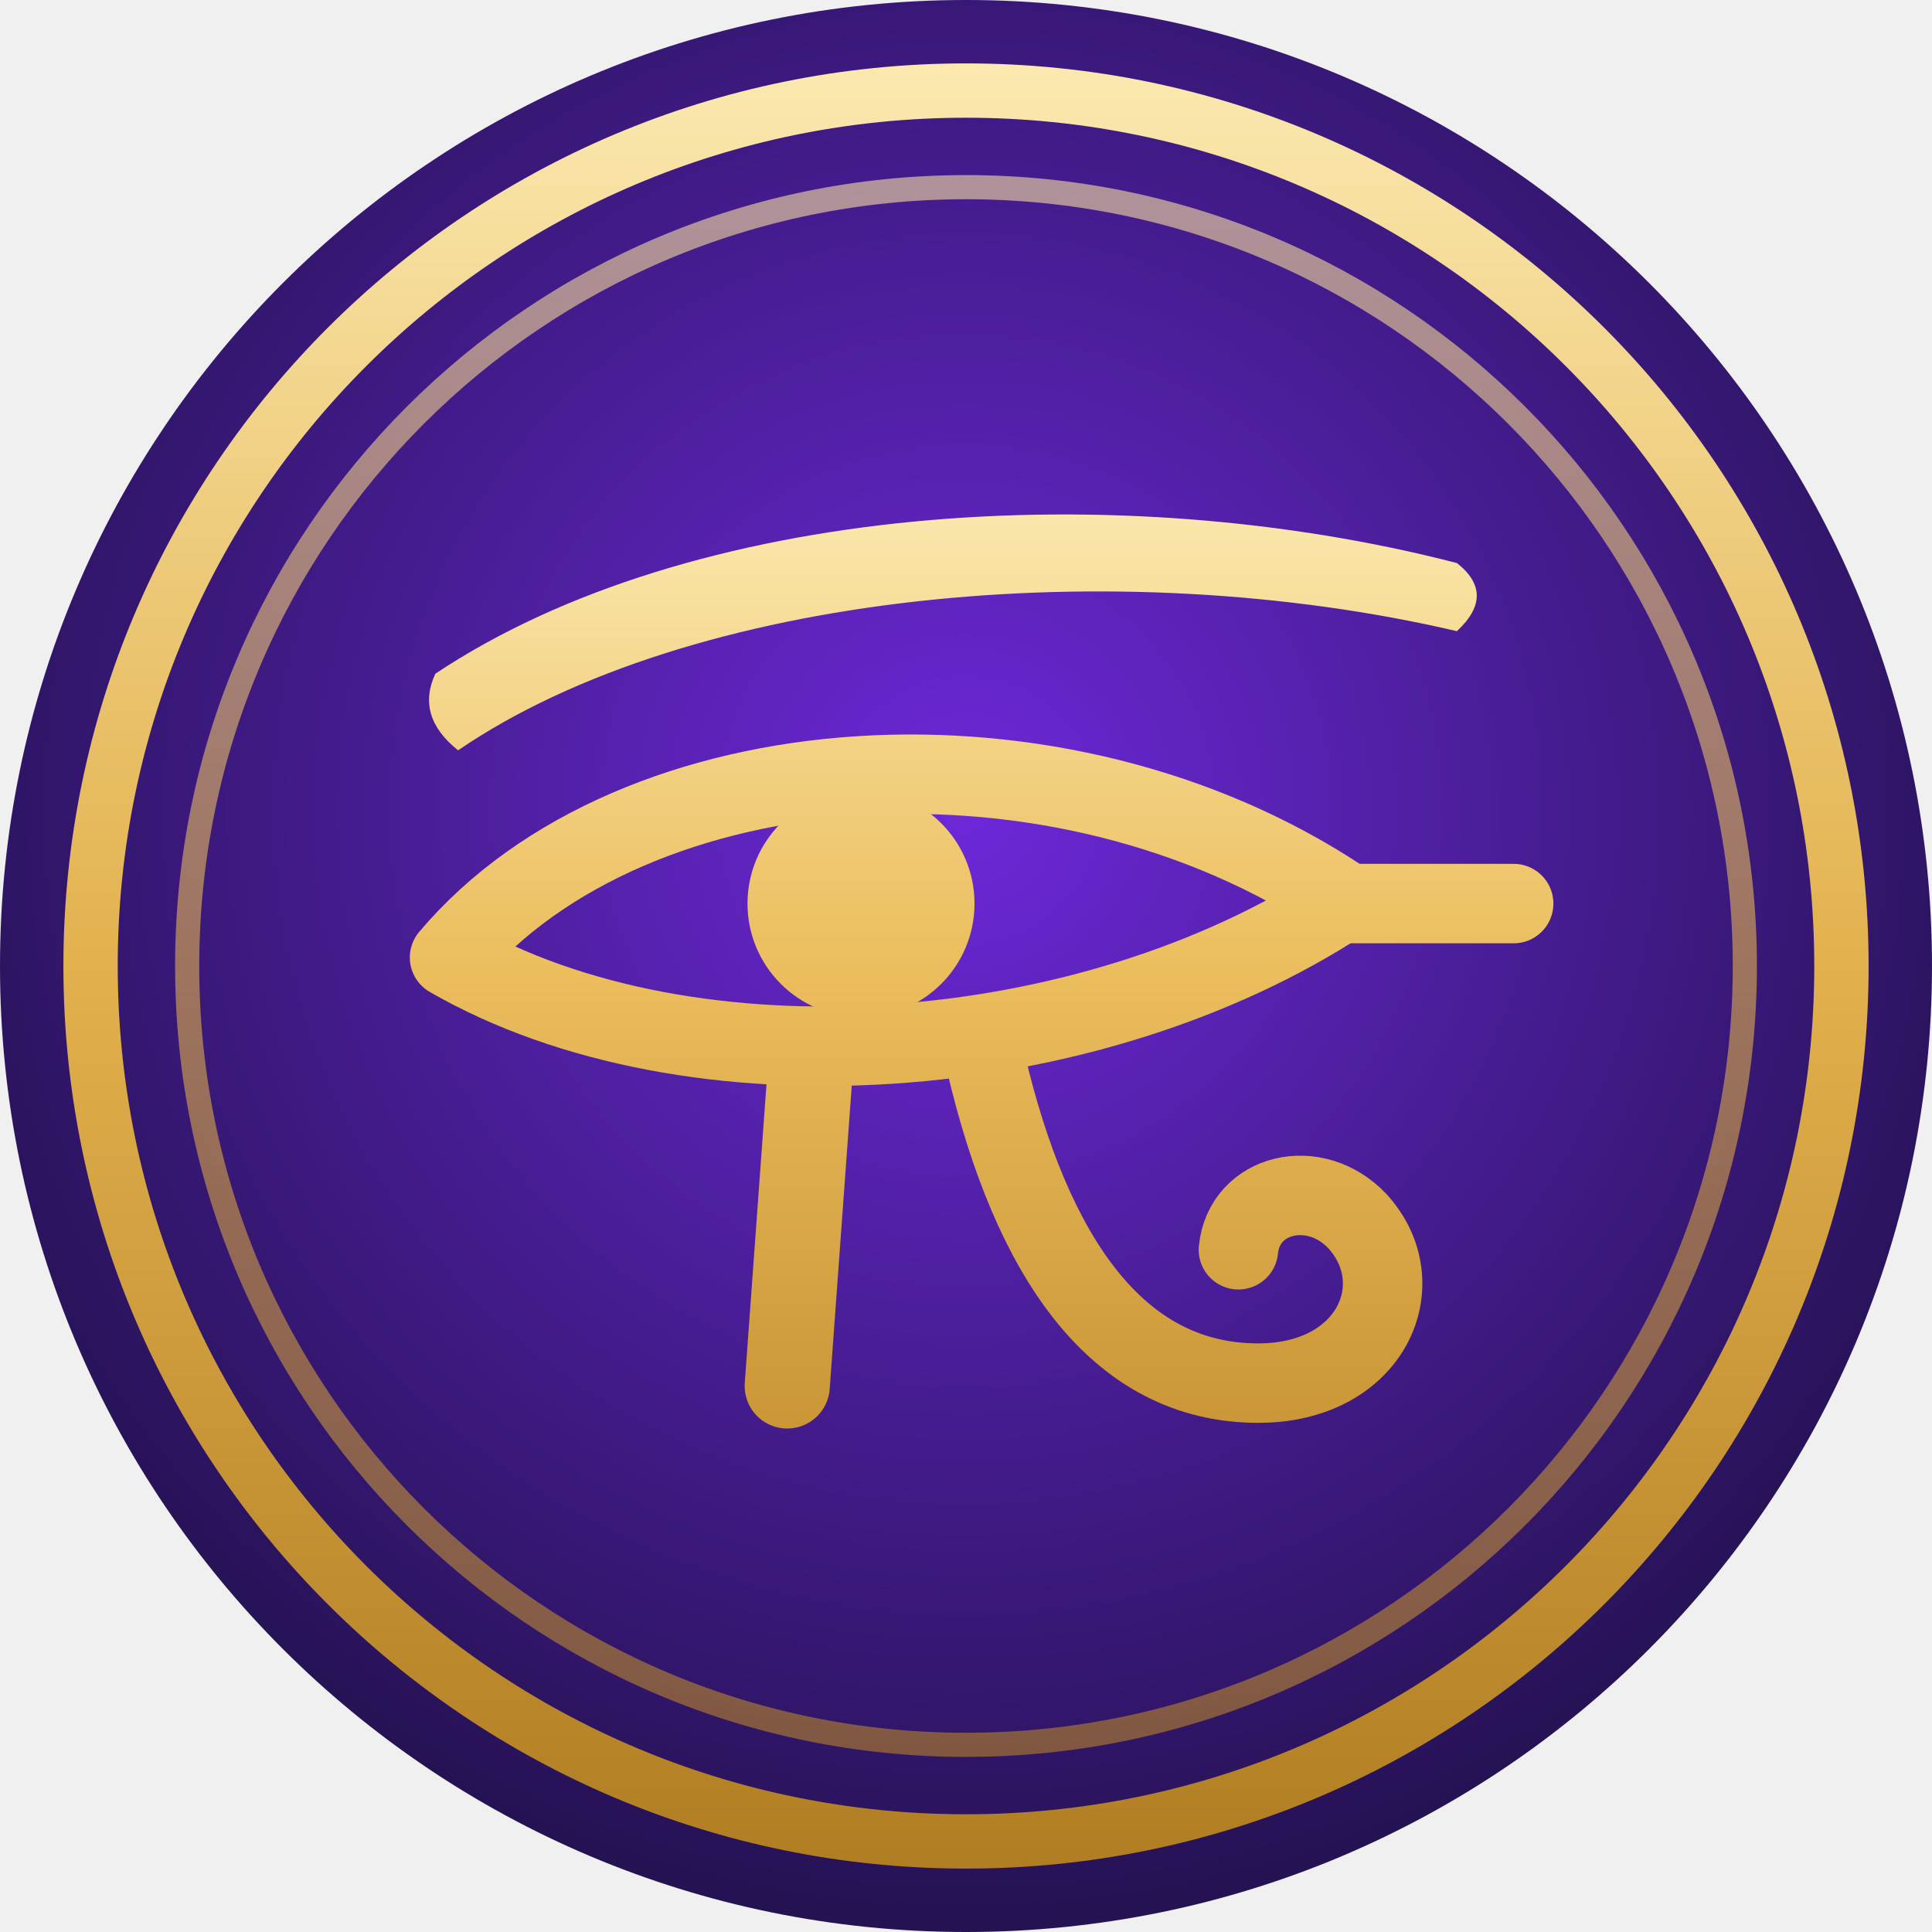
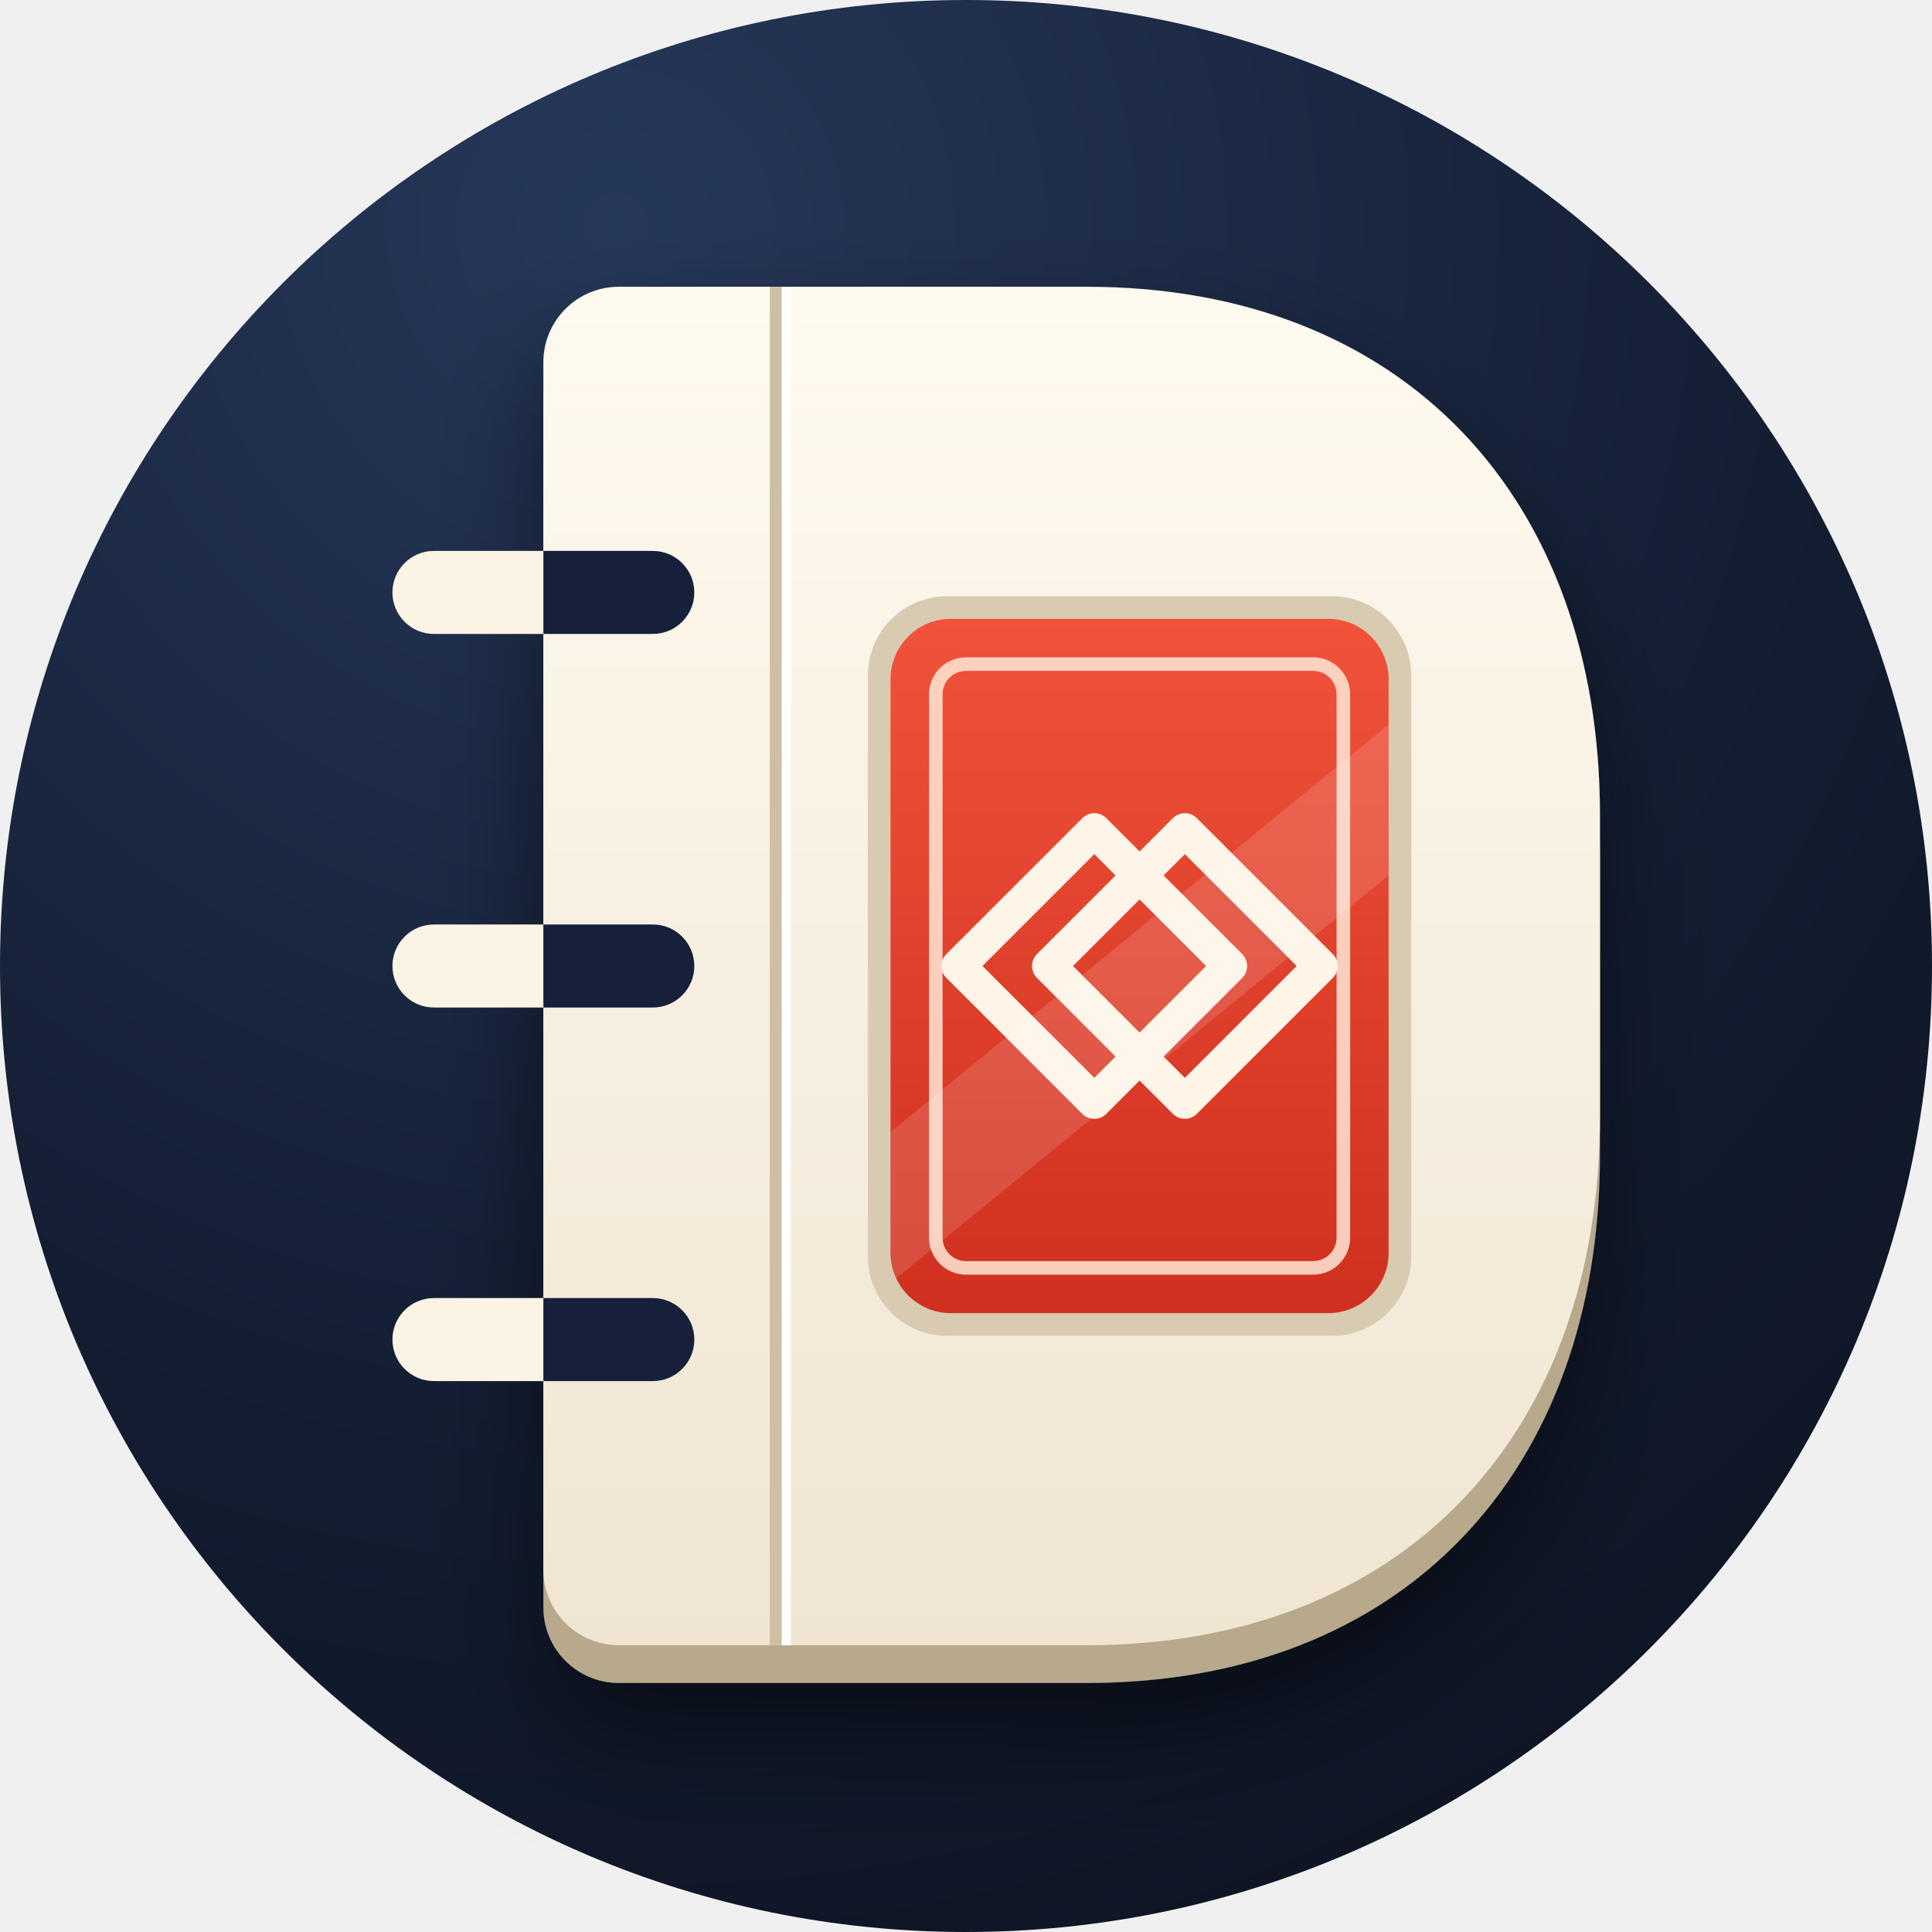
- <svg xmlns="http://www.w3.org/2000/svg" viewBox="0 0 64 64">
+ <svg xmlns="http://www.w3.org/2000/svg" xmlns:xlink="http://www.w3.org/1999/xlink" viewBox="0 0 256 256">
  <defs>
-     <radialGradient id="glow" cx=".5" cy=".42" r=".62">
-       <stop offset="0" stop-color="#6d28d9" />
-       <stop offset="1" stop-color="#1e1047" />
+     <radialGradient id="bg" cx=".32" cy=".12" r="1.1">
+       <stop offset="0" stop-color="#26385a" />
+       <stop offset=".55" stop-color="#141e33" />
+       <stop offset="1" stop-color="#0b111e" />
    </radialGradient>
-     <linearGradient id="au" gradientUnits="userSpaceOnUse" x1="0" y1="12" x2="0" y2="50">
-       <stop offset="0" stop-color="#fbe9b0" />
-       <stop offset=".45" stop-color="#ebbd5c" />
-       <stop offset="1" stop-color="#c08a2a" />
+     <linearGradient id="cover" x1="0" y1="0" x2="0" y2="1">
+       <stop offset="0" stop-color="#fffaf0" />
+       <stop offset="1" stop-color="#efe5d2" />
    </linearGradient>
-     <linearGradient id="auf" gradientUnits="userSpaceOnUse" x1="0" y1="2" x2="0" y2="62">
-       <stop offset="0" stop-color="#fbe9b0" />
-       <stop offset=".5" stop-color="#e2b14d" />
-       <stop offset="1" stop-color="#b07d22" />
+     <linearGradient id="card" x1="0" y1="0" x2="0" y2="1">
+       <stop offset="0" stop-color="#f0523a" />
+       <stop offset="1" stop-color="#d0301f" />
    </linearGradient>
+     <filter id="drop" x="-20%" y="-20%" width="140%" height="150%">
+       <feDropShadow dx="0" dy="7" stdDeviation="7" flood-color="#000" flood-opacity=".5" />
+     </filter>
+     <clipPath id="pocket">
+       <rect x="118" y="82" width="66" height="92" rx="8" />
+     </clipPath>
+     <path id="d" d="M82 38H144C186 38 212 66 212 108V148C212 190 186 218 144 218H82A10 10 0 0 1 72 208V48A10 10 0 0 1 82 38Z" />
  </defs>
-   <circle cx="32" cy="32" r="32" fill="url(#glow)" />
-   <circle cx="32" cy="32" r="29" fill="none" stroke="url(#auf)" stroke-width="1.8" />
-   <circle cx="32" cy="32" r="25.8" fill="none" stroke="url(#auf)" stroke-width=".8" opacity=".6" />
-   <g transform="translate(32 32) scale(.94) translate(-32 -32)">
-     <g transform="translate(-0.7 3.2)">
-       <path d="M14 18.5C23 12.5 38 11.5 50 14.6Q51.4 15.7 50 17C38 14.2 23 15.6 14.8 21.2Q13.3 20 14 18.5Z" fill="url(#au)" />
-       <g fill="none" stroke="url(#au)" stroke-width="2.8" stroke-linejoin="round">
-         <path d="M14.5 28.5C21 20.8 36 19.8 46 26.5C37 32.4 23 33.4 14.5 28.5Z" />
-         <path d="M46 26.6H52" stroke-linecap="round" />
-         <path d="M27.2 32.6L26.4 43.6" stroke-linecap="round" stroke-width="3" />
-         <path d="M33.4 32.2C35 39 38 43.5 43 43.5C47 43.5 48.5 40 46.5 37.8C45 36.2 42.5 36.8 42.3 38.8" stroke-linecap="round" />
-       </g>
-       <circle cx="29" cy="26.6" r="4" fill="url(#au)" />
-     </g>
+   <circle cx="128" cy="128" r="128" fill="url(#bg)" />
+   <g filter="url(#drop)">
+     <use href="#d" xlink:href="#d" y="5" fill="#b8a98d" />
+     <use href="#d" xlink:href="#d" fill="url(#cover)" />
  </g>
+   <rect x="102" y="38" width="1.6" height="180" fill="#cdbfa5" />
+   <rect x="103.6" y="38" width="1.2" height="180" fill="#fff" />
+   <g fill="#fbf4e5">
+     <path d="M72 73H57.5a5.5 5.5 0 0 0 0 11H72Z" />
+     <path d="M72 122.5H57.5a5.5 5.5 0 0 0 0 11H72Z" />
+     <path d="M72 172H57.5a5.5 5.5 0 0 0 0 11H72Z" />
+   </g>
+   <g fill="#16203a">
+     <path d="M72 73H86.5a5.5 5.5 0 0 1 0 11H72Z" />
+     <path d="M72 122.5H86.5a5.5 5.5 0 0 1 0 11H72Z" />
+     <path d="M72 172H86.5a5.5 5.5 0 0 1 0 11H72Z" />
+   </g>
+   <rect x="115" y="79" width="72" height="98" rx="10.5" fill="#d8cbb1" />
+   <rect x="118" y="82" width="66" height="92" rx="8" fill="url(#card)" />
+   <rect x="124" y="88" width="54" height="80" rx="4" fill="none" stroke="#ffe7d6" stroke-opacity=".85" stroke-width="1.8" />
+   <g fill="none" stroke="#fff4e8" stroke-width="4.5" stroke-linejoin="round">
+     <path d="M145 110 163 128 145 146 127 128Z" />
+     <path d="M157 110 175 128 157 146 139 128Z" />
+   </g>
+   <path clip-path="url(#pocket)" d="M118 150 184 96V116L118 170Z" fill="#fff" opacity=".14" />
</svg>
